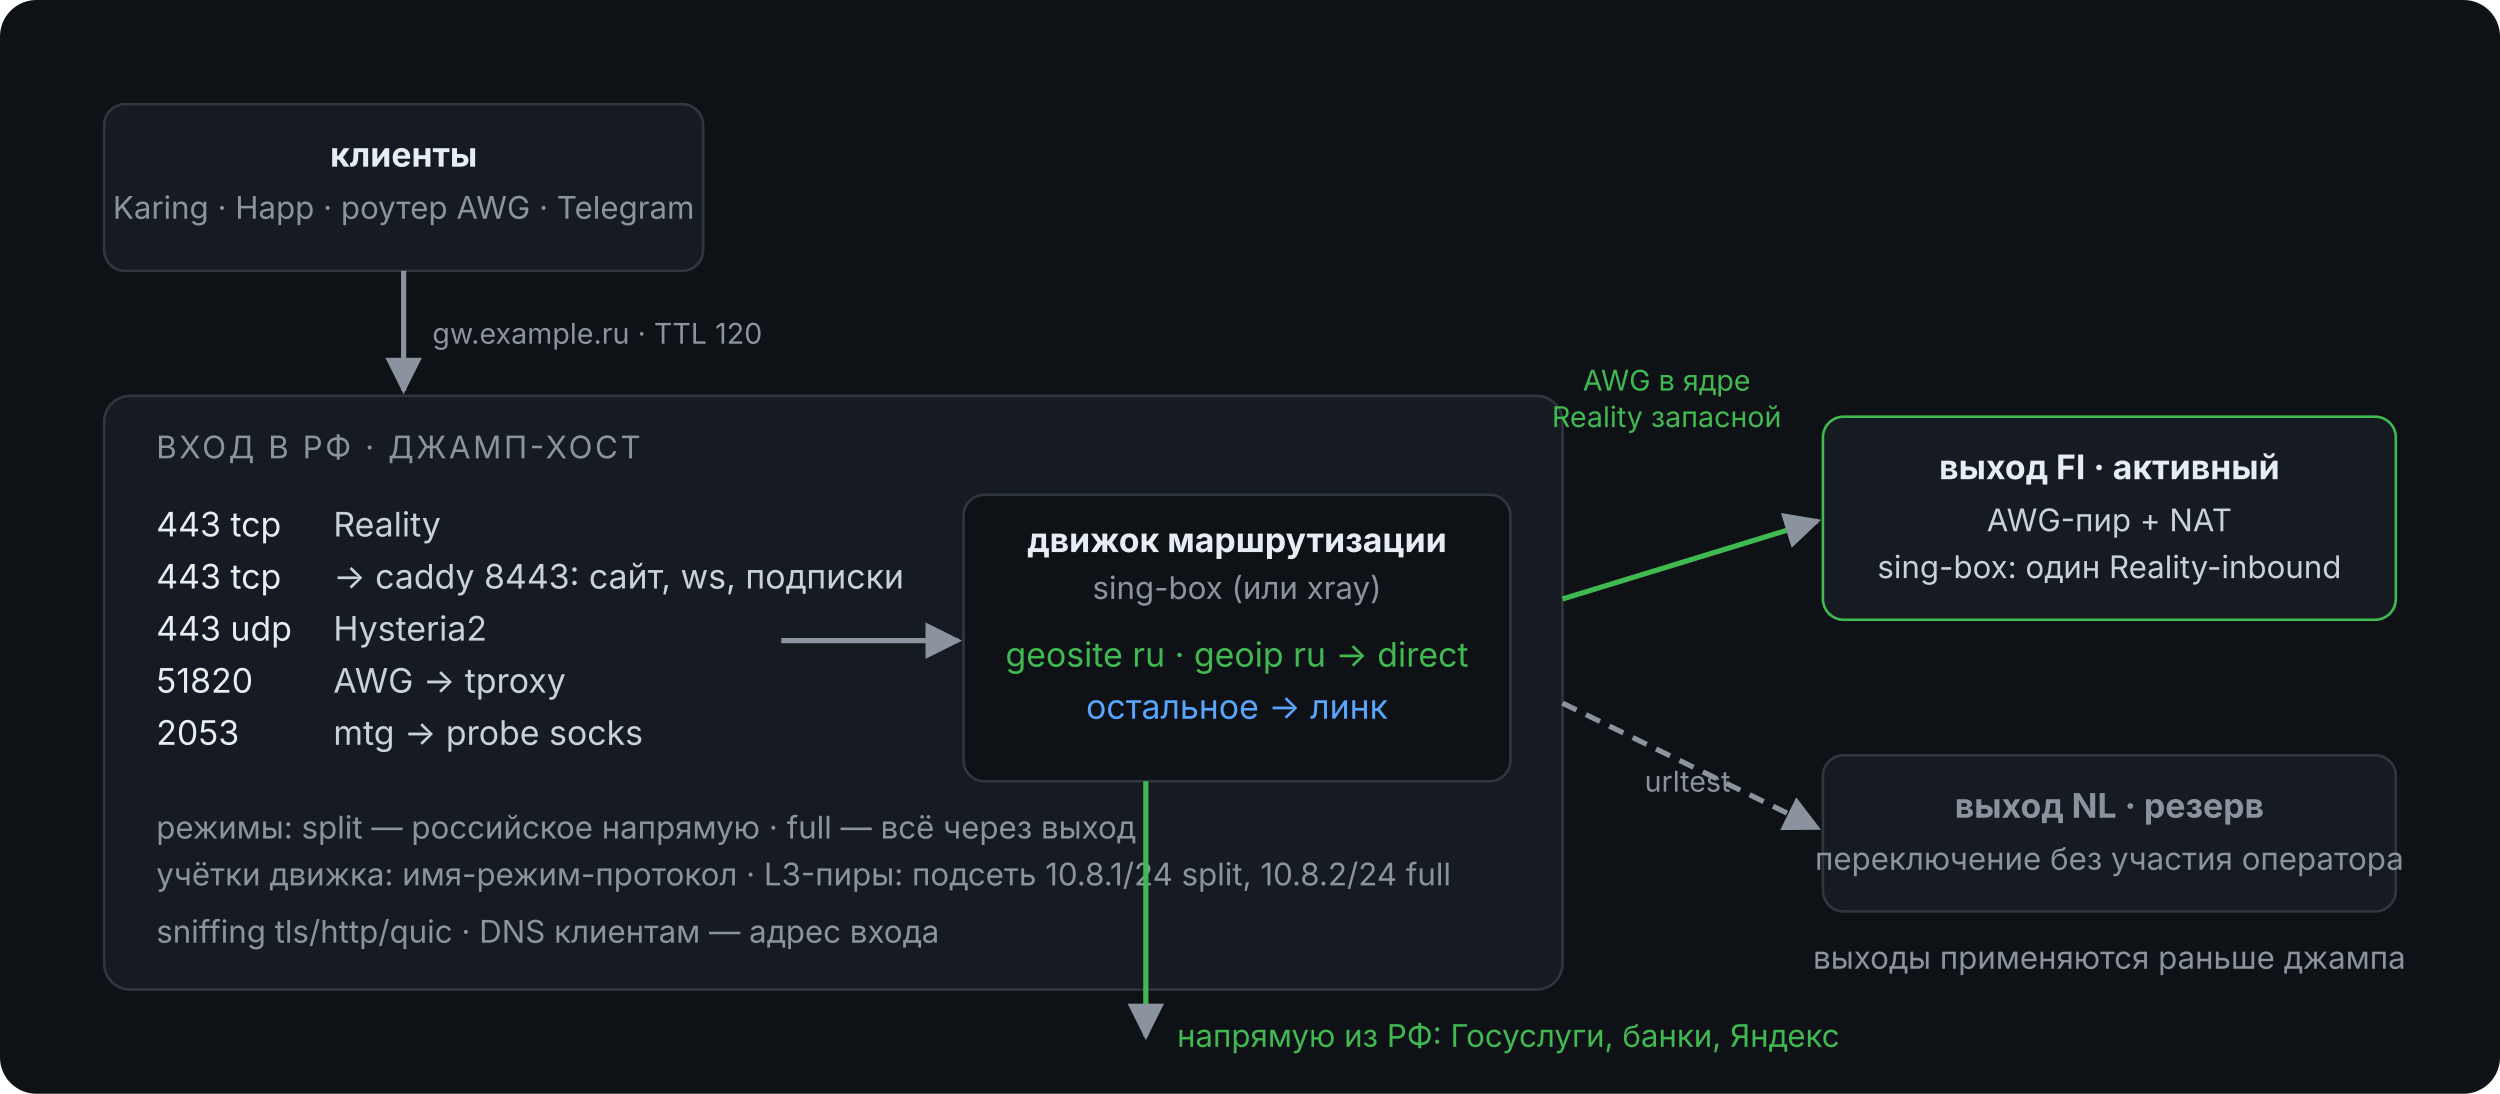
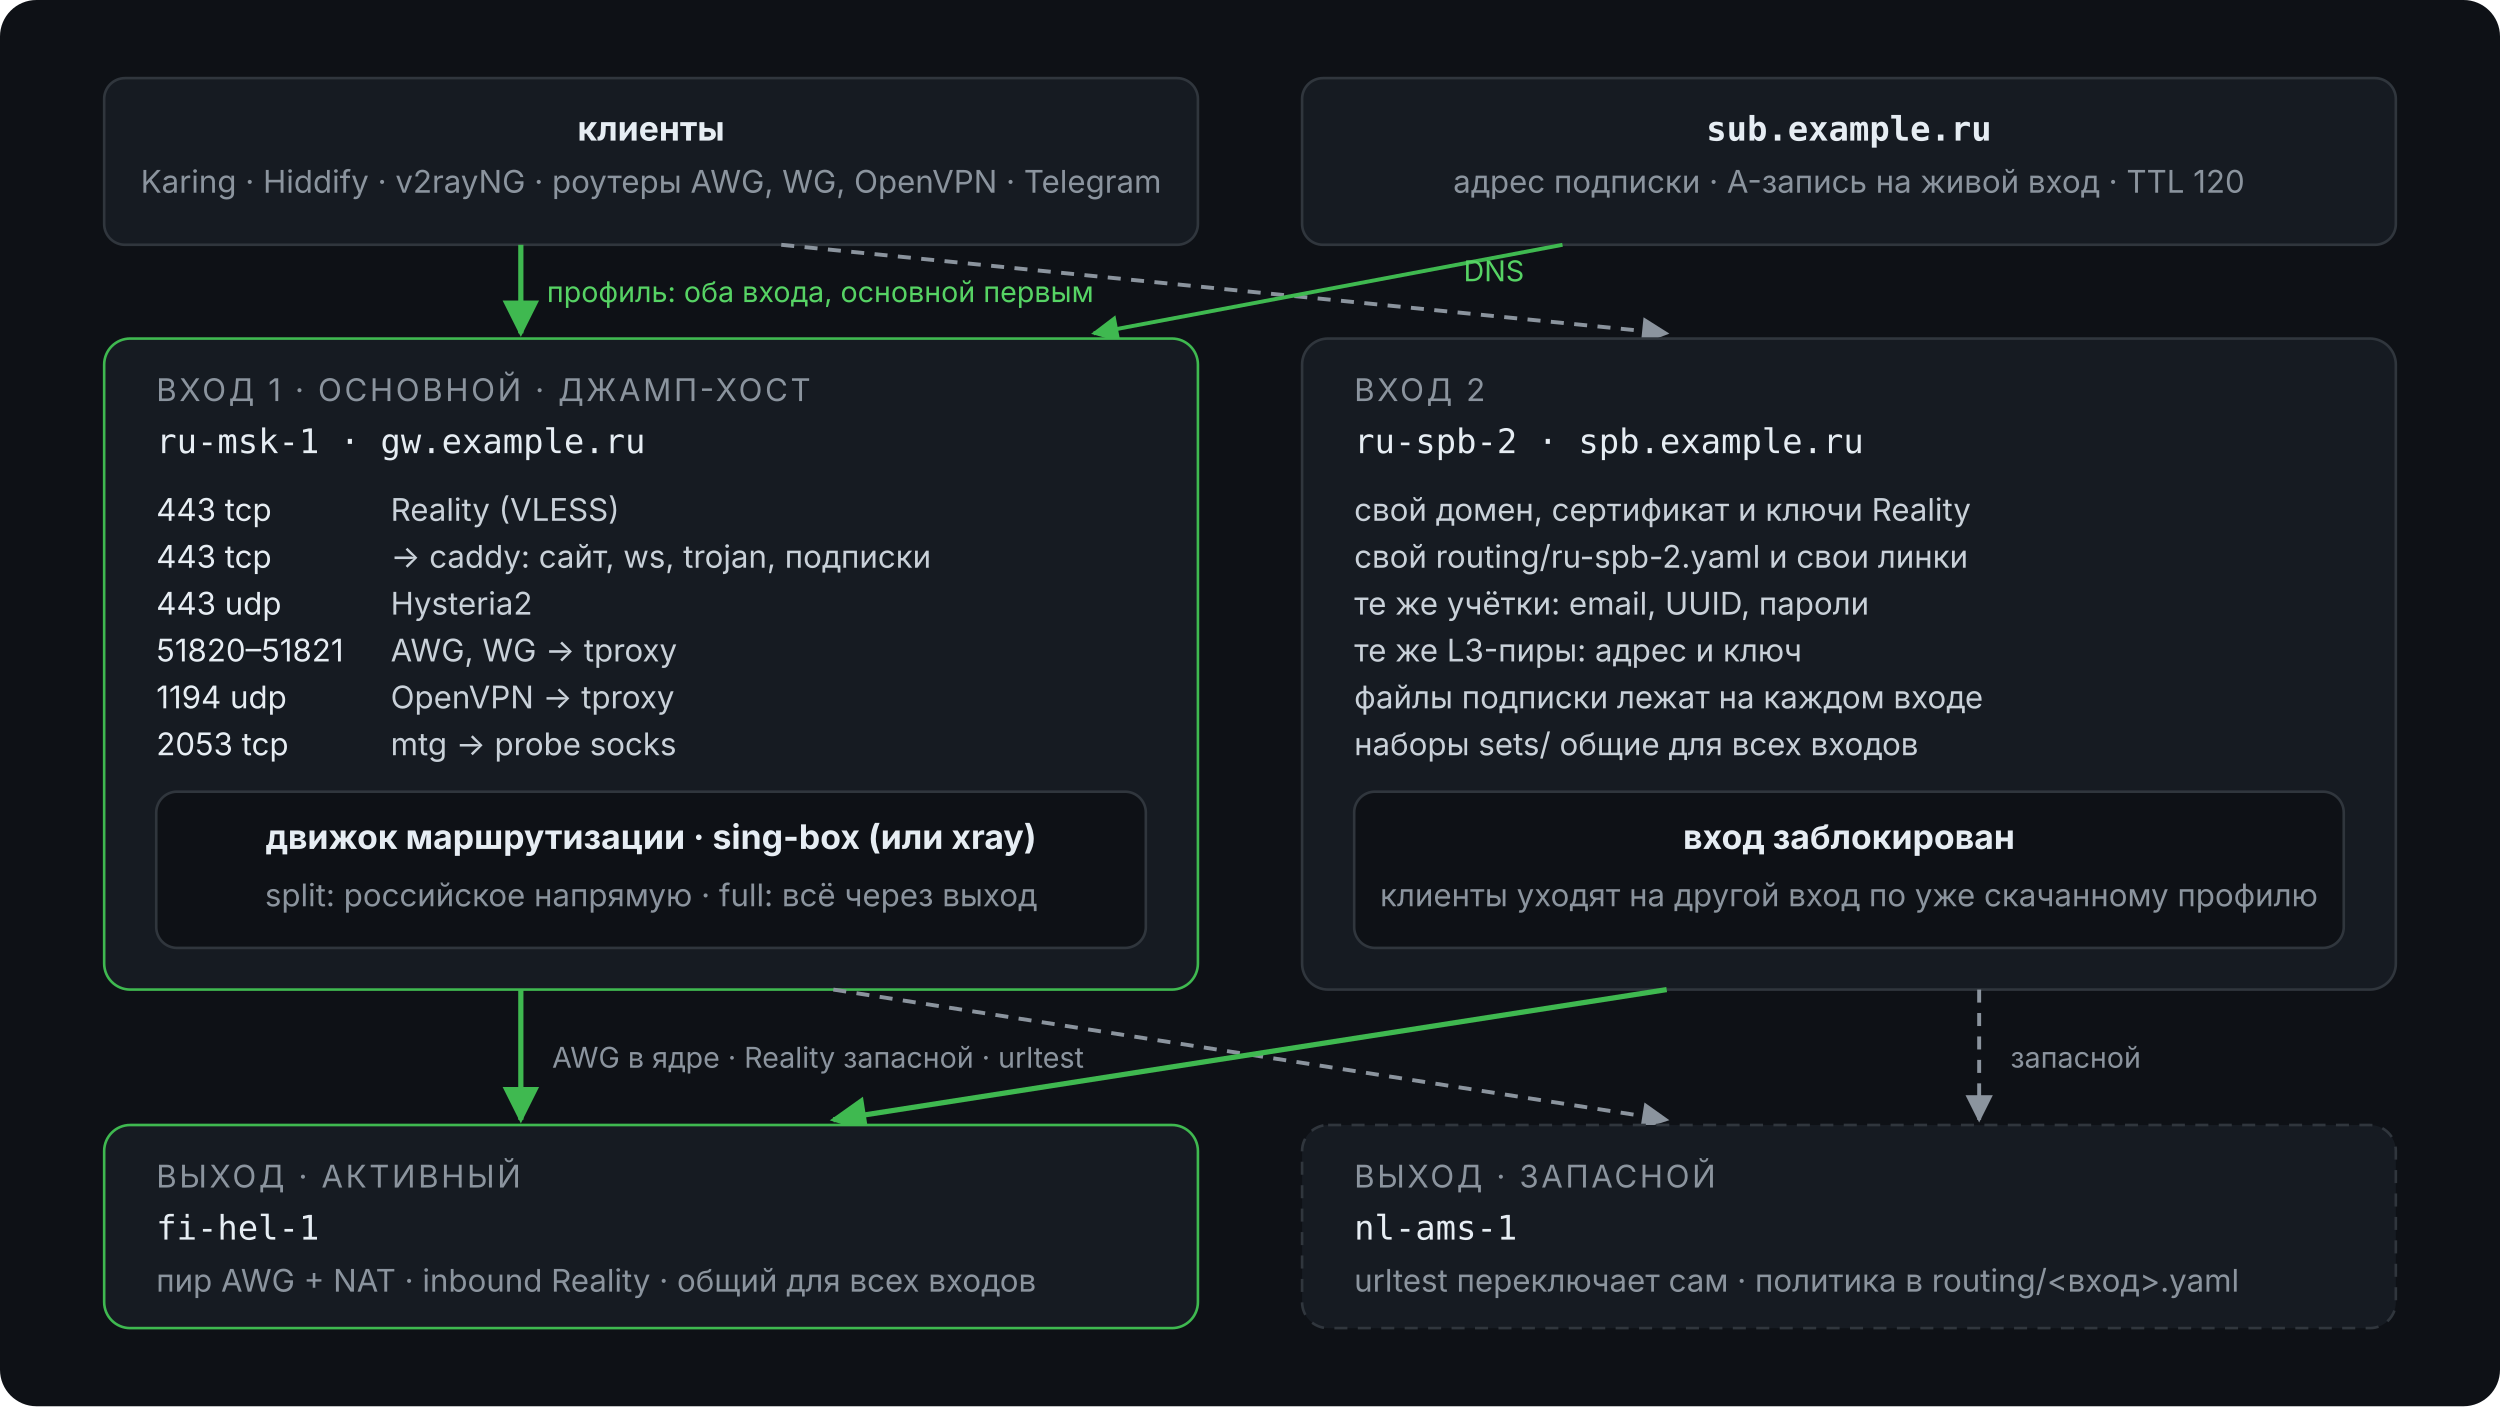
- <svg xmlns="http://www.w3.org/2000/svg" width="960" height="420" viewBox="0 0 960 420" font-family="Inter, -apple-system, Segoe UI, Roboto, Helvetica, Arial, sans-serif" font-size="13">
+ <svg xmlns="http://www.w3.org/2000/svg" width="960" height="540" viewBox="0 0 960 540" font-family="Inter, -apple-system, Segoe UI, Roboto, Helvetica, Arial, sans-serif" font-size="13">
  <defs>
    <marker id="g" viewBox="0 0 10 10" refX="9" refY="5" markerWidth="7" markerHeight="7" orient="auto-start-reverse">
      <path d="M0 0L10 5L0 10z" fill="#8b949e" />
    </marker>
+     <marker id="v" viewBox="0 0 10 10" refX="9" refY="5" markerWidth="7" markerHeight="7" orient="auto-start-reverse">
+       <path d="M0 0L10 5L0 10z" fill="#3fb950" />
+     </marker>
  </defs>
-   <rect width="960" height="420" rx="14" fill="#0e1116" />
-   <rect x="40" y="40" width="230" height="64" rx="8" fill="#161b22" stroke="#30363d" />
-   <text x="155" y="64" text-anchor="middle" fill="#e6edf3" font-weight="700">клиенты</text>
-   <text x="155" y="84" text-anchor="middle" fill="#8b949e" font-size="12">Karing · Happ · роутер AWG · Telegram</text>
-   <line x1="155" y1="104" x2="155" y2="150" stroke="#8b949e" stroke-width="2" marker-end="url(#g)" />
-   <text x="166" y="132" fill="#8b949e" font-size="11">gw.example.ru · TTL 120</text>
-   <rect x="40" y="152" width="560" height="228" rx="10" fill="#161b22" stroke="#30363d" />
-   <text x="60" y="176" fill="#8b949e" font-size="12" letter-spacing="1">ВХОД В РФ · ДЖАМП-ХОСТ</text>
-   <text x="60" y="206" fill="#e6edf3">443 tcp</text>
-   <text x="128" y="206" fill="#c9d1d9">Reality</text>
-   <text x="60" y="226" fill="#e6edf3">443 tcp</text>
-   <text x="128" y="226" fill="#c9d1d9">→ caddy 8443: сайт, ws, подписки</text>
-   <text x="60" y="246" fill="#e6edf3">443 udp</text>
-   <text x="128" y="246" fill="#c9d1d9">Hysteria2</text>
-   <text x="60" y="266" fill="#e6edf3">51820</text>
-   <text x="128" y="266" fill="#c9d1d9">AWG → tproxy</text>
-   <text x="60" y="286" fill="#e6edf3">2053</text>
-   <text x="128" y="286" fill="#c9d1d9">mtg → probe socks</text>
-   <rect x="370" y="190" width="210" height="110" rx="8" fill="#0e1116" stroke="#30363d" />
-   <text x="475" y="212" text-anchor="middle" fill="#e6edf3" font-weight="700">движок маршрутизации</text>
-   <text x="475" y="230" text-anchor="middle" fill="#8b949e" font-size="12">sing-box (или xray)</text>
-   <text x="475" y="256" text-anchor="middle" fill="#3fb950">geosite ru · geoip ru → direct</text>
-   <text x="475" y="276" text-anchor="middle" fill="#58a6ff">остальное → линк</text>
-   <line x1="300" y1="246" x2="368" y2="246" stroke="#8b949e" stroke-width="2" marker-end="url(#g)" />
-   <text x="60" y="322" fill="#8b949e" font-size="12">режимы: split — российское напрямую · full — всё через выход</text>
-   <text x="60" y="340" fill="#8b949e" font-size="12">учётки движка: имя-режим-протокол · L3-пиры: подсеть 10.8.1/24 split, 10.8.2/24 full</text>
-   <text x="60" y="362" fill="#8b949e" font-size="12">sniffing tls/http/quic · DNS клиентам — адрес входа</text>
-   <line x1="440" y1="300" x2="440" y2="398" stroke="#3fb950" stroke-width="2" marker-end="url(#g)" />
-   <text x="452" y="402" fill="#3fb950" font-size="12">напрямую из РФ: Госуслуги, банки, Яндекс</text>
-   <line x1="600" y1="230" x2="698" y2="200" stroke="#3fb950" stroke-width="2" marker-end="url(#g)" />
-   <text x="640" y="150" text-anchor="middle" fill="#3fb950" font-size="11">AWG в ядре</text>
-   <text x="640" y="164" text-anchor="middle" fill="#3fb950" font-size="11">Reality запасной</text>
-   <line x1="600" y1="270" x2="698" y2="318" stroke="#8b949e" stroke-width="2" stroke-dasharray="6 4" marker-end="url(#g)" />
-   <text x="648" y="304" text-anchor="middle" fill="#8b949e" font-size="11">urltest</text>
-   <rect x="700" y="160" width="220" height="78" rx="8" fill="#161b22" stroke="#3fb950" />
-   <text x="810" y="184" text-anchor="middle" fill="#e6edf3" font-weight="700">выход FI · активный</text>
-   <text x="810" y="204" text-anchor="middle" fill="#c9d1d9" font-size="12">AWG-пир + NAT</text>
-   <text x="810" y="222" text-anchor="middle" fill="#c9d1d9" font-size="12">sing-box: один Reality-inbound</text>
-   <rect x="700" y="290" width="220" height="60" rx="8" fill="#161b22" stroke="#30363d" />
-   <text x="810" y="314" text-anchor="middle" fill="#8b949e" font-weight="700">выход NL · резерв</text>
-   <text x="810" y="334" text-anchor="middle" fill="#8b949e" font-size="12">переключение без участия оператора</text>
-   <text x="810" y="372" text-anchor="middle" fill="#8b949e" font-size="12">выходы применяются раньше джампа</text>
+   <rect width="960" height="540" rx="14" fill="#0e1116" />
+   <rect x="40" y="30" width="420" height="64" rx="8" fill="#161b22" stroke="#30363d" />
+   <text x="250" y="54" text-anchor="middle" fill="#e6edf3" font-weight="700">клиенты</text>
+   <text x="250" y="74" text-anchor="middle" fill="#8b949e" font-size="12">Karing · Hiddify · v2rayNG · роутеры AWG, WG, OpenVPN · Telegram</text>
+   <rect x="500" y="30" width="420" height="64" rx="8" fill="#161b22" stroke="#30363d" />
+   <text x="710" y="54" text-anchor="middle" fill="#e6edf3" font-weight="700" font-family="Roboto Mono, monospace">sub.example.ru</text>
+   <text x="710" y="74" text-anchor="middle" fill="#8b949e" font-size="12">адрес подписки · A-запись на живой вход · TTL 120</text>
+   <line x1="200" y1="94" x2="200" y2="128" stroke="#3fb950" stroke-width="2" marker-end="url(#v)" />
+   <text x="210" y="116" fill="#56d364" font-size="11">профиль: оба входа, основной первым</text>
+   <line x1="300" y1="94" x2="640" y2="128" stroke="#8b949e" stroke-width="1.5" stroke-dasharray="5 4" marker-end="url(#g)" />
+   <line x1="600" y1="94" x2="420" y2="128" stroke="#3fb950" stroke-width="1.5" marker-end="url(#v)" />
+   <text x="562" y="108" fill="#56d364" font-size="11">DNS</text>
+   <rect x="40" y="130" width="420" height="250" rx="10" fill="#161b22" stroke="#3fb950" />
+   <text x="60" y="154" fill="#8b949e" font-size="12" letter-spacing="1">ВХОД 1 · ОСНОВНОЙ · ДЖАМП-ХОСТ</text>
+   <text x="60" y="174" fill="#e6edf3" font-family="Roboto Mono, monospace">ru-msk-1 · gw.example.ru</text>
+   <g font-size="12">
+     <text x="60" y="200" fill="#e6edf3">443 tcp</text>
+     <text x="150" y="200" fill="#c9d1d9">Reality (VLESS)</text>
+     <text x="60" y="218" fill="#e6edf3">443 tcp</text>
+     <text x="150" y="218" fill="#c9d1d9">→ caddy: сайт, ws, trojan, подписки</text>
+     <text x="60" y="236" fill="#e6edf3">443 udp</text>
+     <text x="150" y="236" fill="#c9d1d9">Hysteria2</text>
+     <text x="60" y="254" fill="#e6edf3">51820–51821</text>
+     <text x="150" y="254" fill="#c9d1d9">AWG, WG → tproxy</text>
+     <text x="60" y="272" fill="#e6edf3">1194 udp</text>
+     <text x="150" y="272" fill="#c9d1d9">OpenVPN → tproxy</text>
+     <text x="60" y="290" fill="#e6edf3">2053 tcp</text>
+     <text x="150" y="290" fill="#c9d1d9">mtg → probe socks</text>
+   </g>
+   <rect x="60" y="304" width="380" height="60" rx="8" fill="#0e1116" stroke="#30363d" />
+   <text x="250" y="326" text-anchor="middle" fill="#e6edf3" font-weight="700">движок маршрутизации · sing-box (или xray)</text>
+   <text x="250" y="348" text-anchor="middle" fill="#8b949e" font-size="12">split: российское напрямую · full: всё через выход</text>
+   <rect x="500" y="130" width="420" height="250" rx="10" fill="#161b22" stroke="#30363d" />
+   <text x="520" y="154" fill="#8b949e" font-size="12" letter-spacing="1">ВХОД 2</text>
+   <text x="520" y="174" fill="#e6edf3" font-family="Roboto Mono, monospace">ru-spb-2 · spb.example.ru</text>
+   <g font-size="12" fill="#c9d1d9">
+     <text x="520" y="200">свой домен, сертификат и ключи Reality</text>
+     <text x="520" y="218">свой routing/ru-spb-2.yaml и свои линки</text>
+     <text x="520" y="236">те же учётки: email, UUID, пароли</text>
+     <text x="520" y="254">те же L3-пиры: адрес и ключ</text>
+     <text x="520" y="272">файлы подписки лежат на каждом входе</text>
+     <text x="520" y="290">наборы sets/ общие для всех входов</text>
+   </g>
+   <rect x="520" y="304" width="380" height="60" rx="8" fill="#0e1116" stroke="#30363d" />
+   <text x="710" y="326" text-anchor="middle" fill="#e6edf3" font-weight="700">вход заблокирован</text>
+   <text x="710" y="348" text-anchor="middle" fill="#8b949e" font-size="12">клиенты уходят на другой вход по уже скачанному профилю</text>
+   <line x1="200" y1="380" x2="200" y2="430" stroke="#3fb950" stroke-width="2" marker-end="url(#v)" />
+   <line x1="320" y1="380" x2="640" y2="430" stroke="#8b949e" stroke-width="1.5" stroke-dasharray="5 4" marker-end="url(#g)" />
+   <line x1="640" y1="380" x2="320" y2="430" stroke="#3fb950" stroke-width="2" marker-end="url(#v)" />
+   <line x1="760" y1="380" x2="760" y2="430" stroke="#8b949e" stroke-width="1.5" stroke-dasharray="5 4" marker-end="url(#g)" />
+   <text x="212" y="410" fill="#8b949e" font-size="11">AWG в ядре · Reality запасной · urltest</text>
+   <text x="772" y="410" fill="#8b949e" font-size="11">запасной</text>
+   <rect x="40" y="432" width="420" height="78" rx="10" fill="#161b22" stroke="#3fb950" />
+   <text x="60" y="456" fill="#8b949e" font-size="12" letter-spacing="1">ВЫХОД · АКТИВНЫЙ</text>
+   <text x="60" y="476" fill="#e6edf3" font-family="Roboto Mono, monospace">fi-hel-1</text>
+   <text x="60" y="496" fill="#8b949e" font-size="12">пир AWG + NAT · inbound Reality · общий для всех входов</text>
+   <rect x="500" y="432" width="420" height="78" rx="10" fill="#161b22" stroke="#30363d" stroke-dasharray="5 4" />
+   <text x="520" y="456" fill="#8b949e" font-size="12" letter-spacing="1">ВЫХОД · ЗАПАСНОЙ</text>
+   <text x="520" y="476" fill="#e6edf3" font-family="Roboto Mono, monospace">nl-ams-1</text>
+   <text x="520" y="496" fill="#8b949e" font-size="12">urltest переключает сам · политика в routing/&lt;вход&gt;.yaml</text>
</svg>
